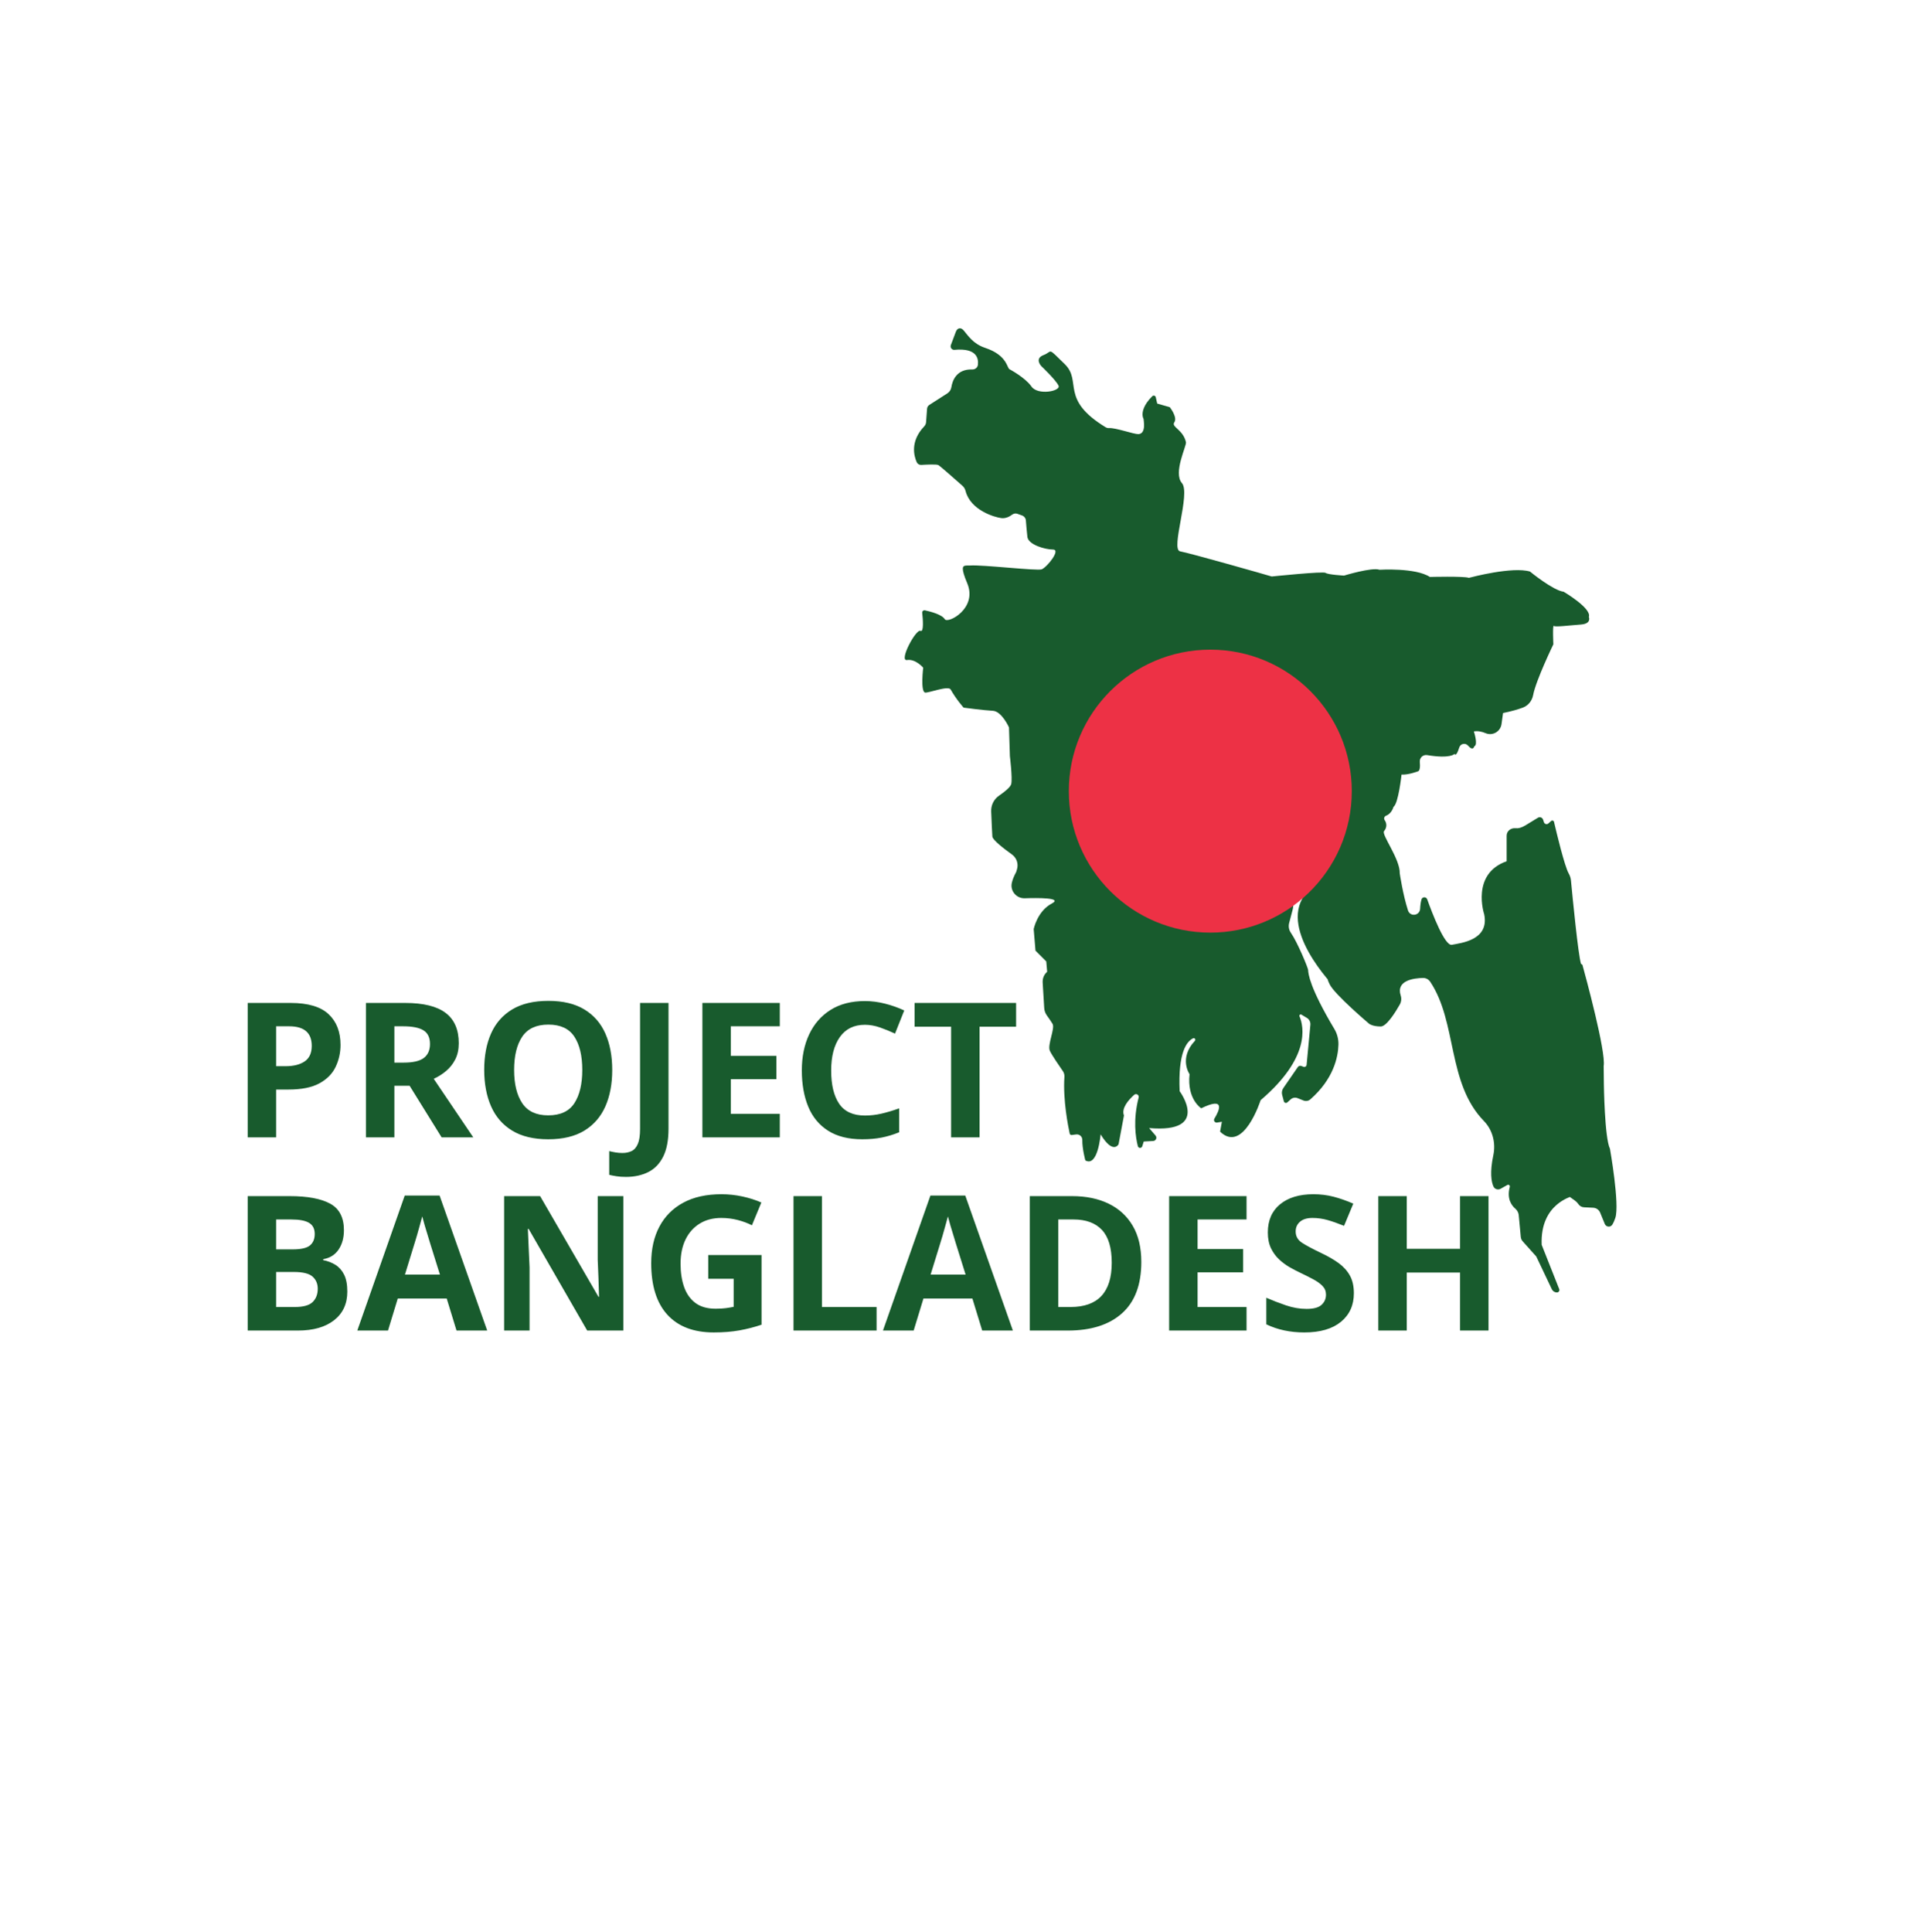
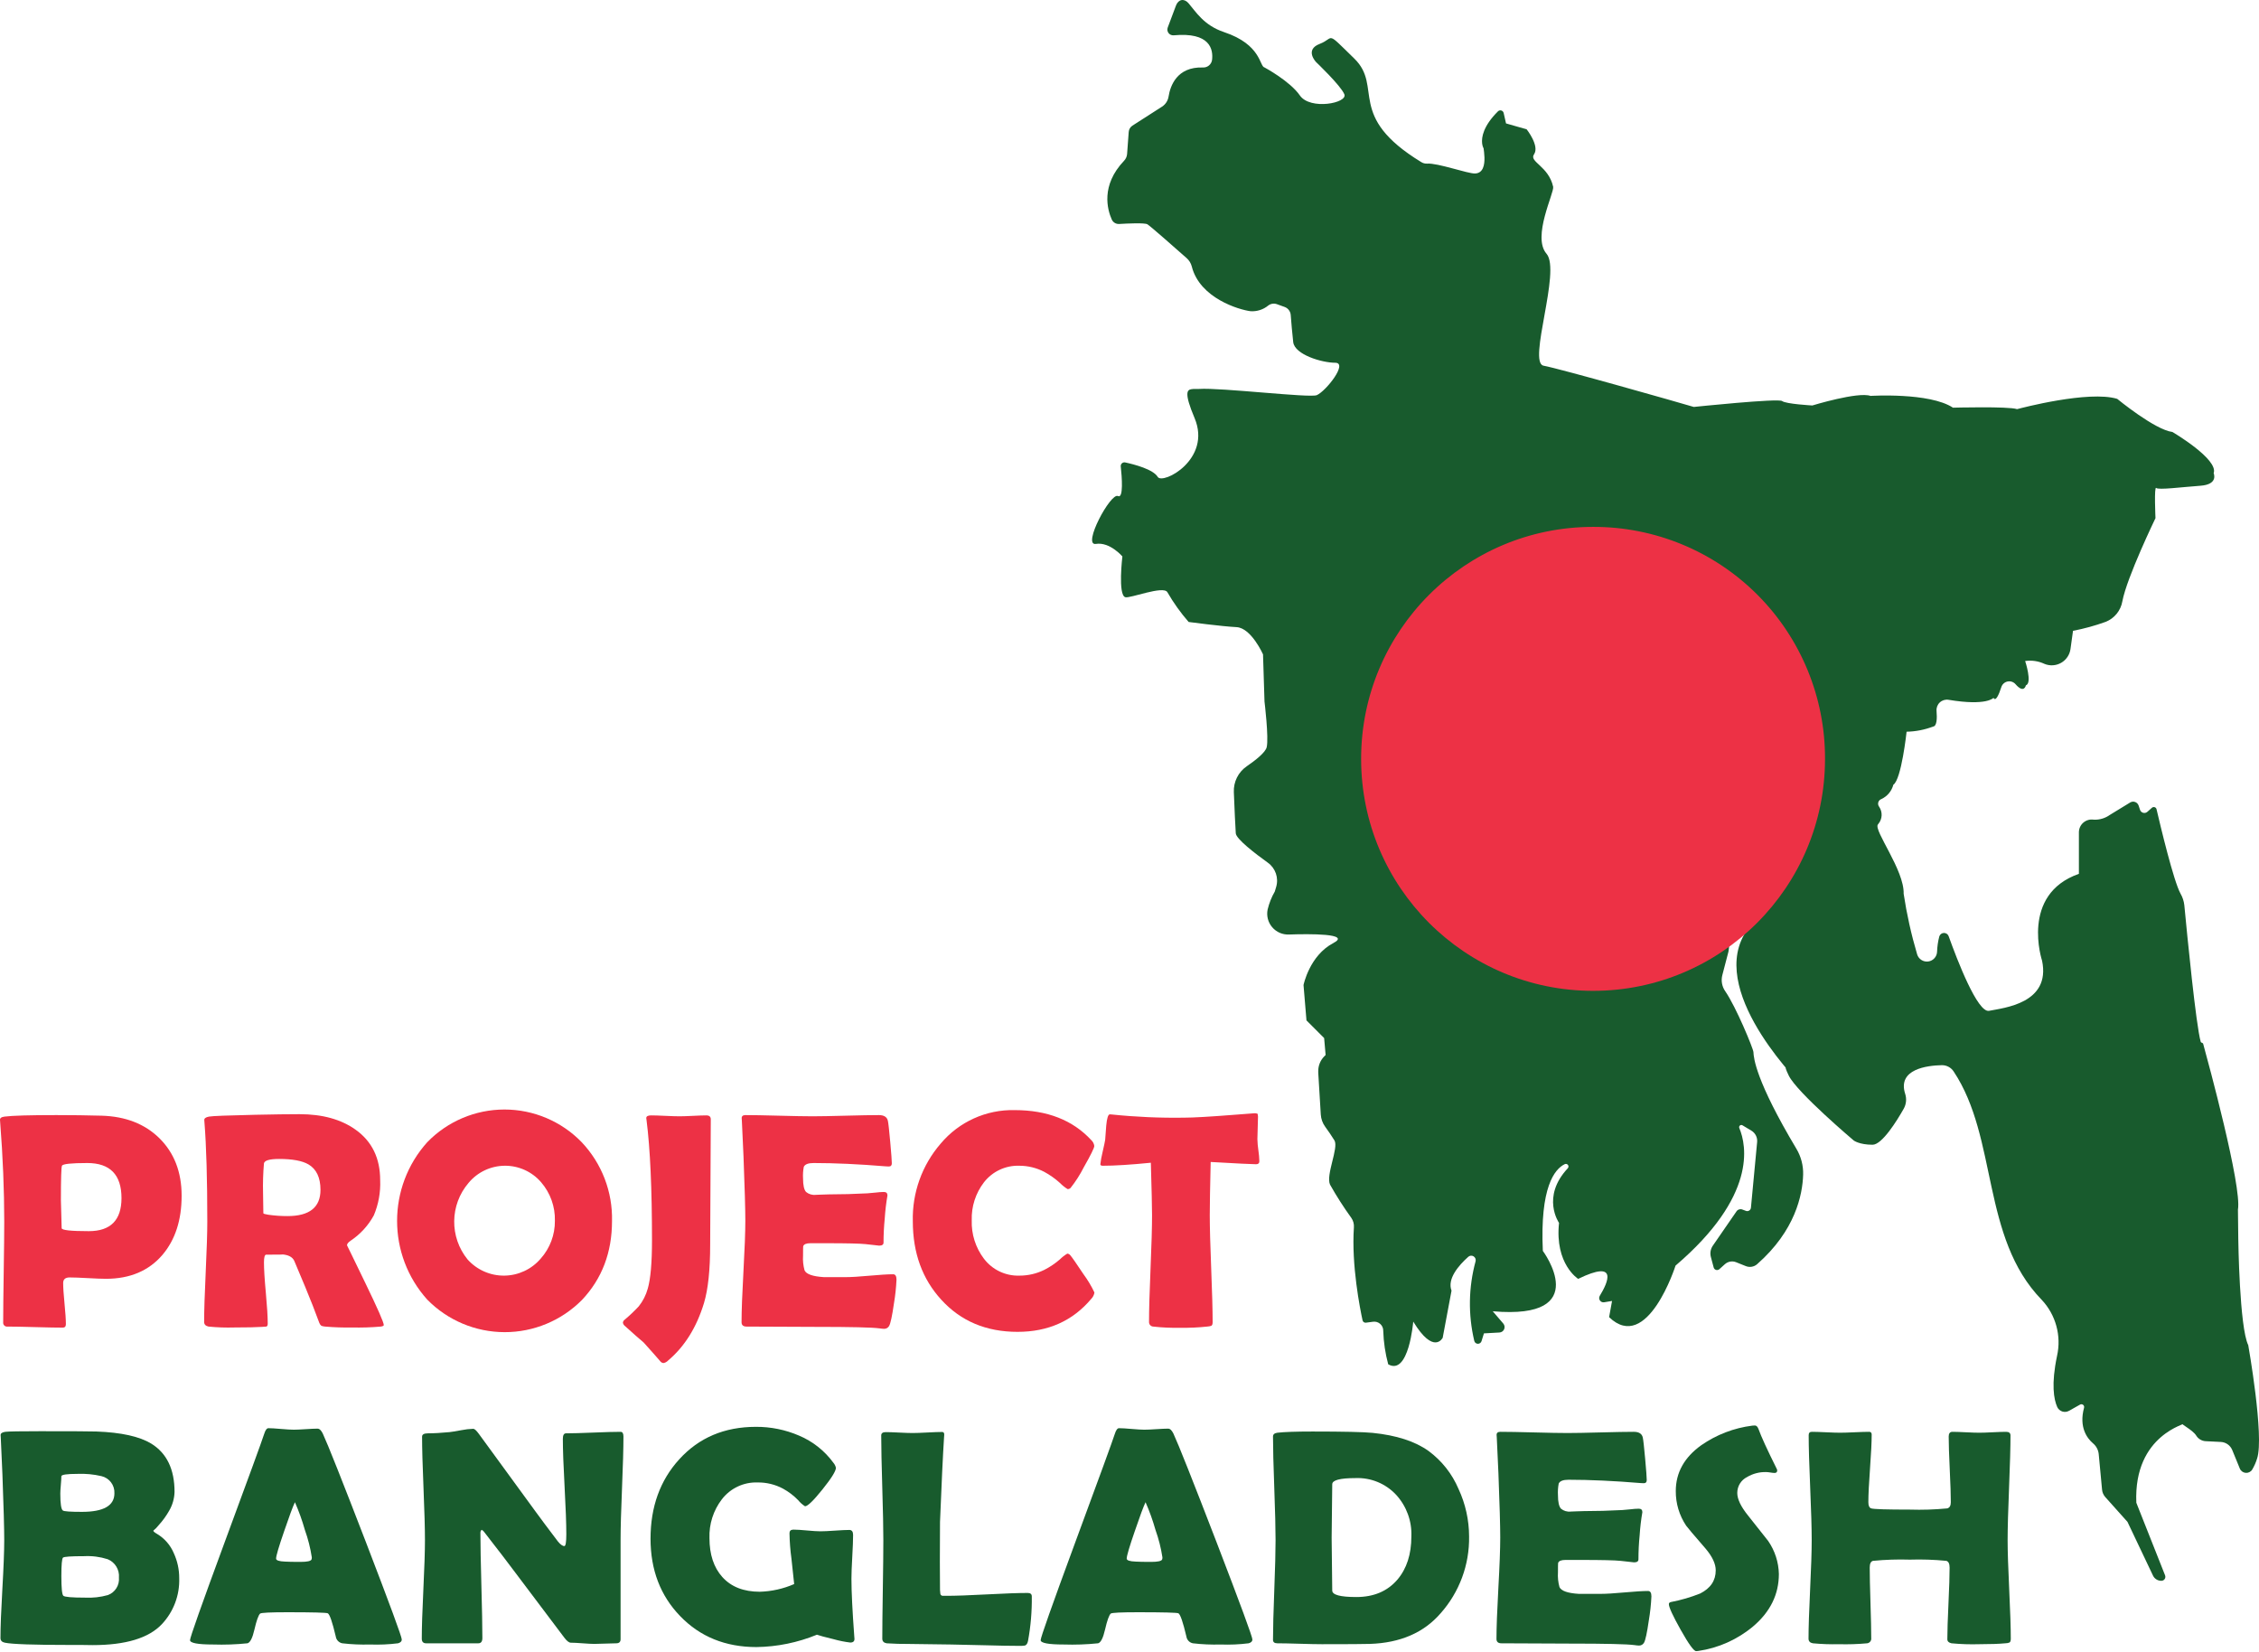
- <svg xmlns="http://www.w3.org/2000/svg" viewBox="0 0 1066.667 1066.667" height="1066.667" width="1066.667" xml:space="preserve" id="svg2" version="1.1">
-   <defs id="defs6">
-     <clipPath id="clipPath24" clipPathUnits="userSpaceOnUse">
-       <path id="path22" d="M 0,800 H 800 V 0 H 0 Z" />
-     </clipPath>
+ <svg xmlns="http://www.w3.org/2000/svg" width="570.808" height="417.157" viewBox="0 0 570.808 417.157">
+   <defs>
+     <style>.cls-1{fill:#ed3145;}.cls-2{fill:#185b2d;}</style>
  </defs>
-   <g transform="matrix(1.333333,0,0,-1.333333,0,1066.667)" id="g10">
-     <text id="text16" style="font-variant:normal;font-weight:bold;font-stretch:normal;font-size:77.994px;font-family:'Berlin Sans FB Demi';-inkscape-font-specification:BerlinSansFBDemi-Bold;writing-mode:lr-tb;fill:#185b2d;fill-opacity:1;fill-rule:nonzero;stroke:none" transform="matrix(1,0,0,-1,95.5918,328.8467)">
-       <tspan id="tspan12" y="0" x="0 51.32 101.47 160.512 187.264 231.798 280.857">PROJECT</tspan>
-       <tspan id="tspan14" y="80.022" x="0 51.008 106.306 165.503 222.127 265.96 321.258 378.037 423.274 456.733">BANGLADESH</tspan>
-     </text>
-     <g id="g18">
-       <g clip-path="url(#clipPath24)" id="g20">
-         <g transform="translate(443.1148,330.433)" id="g26">
-           <path id="path28" style="fill:#185b2d;fill-opacity:1;fill-rule:nonzero;stroke:none" d="m 0,0 c -0.62,2.85 -2.837,13.902 -2.185,23.478 0.058,0.849 -0.155,1.685 -0.642,2.382 -1.444,2.071 -4.542,6.585 -5.389,8.421 -1.117,2.419 2.233,9.303 1.116,11.163 -0.631,1.052 -1.619,2.461 -2.358,3.487 -0.647,0.896 -1.027,1.956 -1.094,3.06 l -0.641,10.571 v 0.417 c 0,1.401 0.556,2.744 1.547,3.734 l 0.313,0.314 -0.372,4.28 -4.465,4.465 -0.744,8.931 c 0,0 1.488,7.442 7.535,10.605 4.652,2.434 -6.059,2.334 -11.247,2.159 -3.401,-0.115 -6.065,2.976 -5.36,6.304 0.269,1.27 0.832,2.776 1.816,4.562 l 0.344,1.161 c 0.674,2.277 -0.162,4.727 -2.091,6.113 -3.312,2.38 -7.995,5.984 -8.115,7.424 -0.113,1.363 -0.334,6.559 -0.489,10.402 -0.104,2.589 1.109,5.065 3.247,6.529 2.217,1.52 4.75,3.508 5.057,4.838 0.558,2.419 -0.558,11.535 -0.558,11.535 l -0.372,11.908 c 0,0 -2.978,6.698 -6.699,6.884 -3.721,0.186 -12.093,1.303 -12.093,1.303 0,0 -3.001,3.325 -5.375,7.523 -0.992,1.751 -9.428,-1.611 -10.626,-1.266 -1.92,0.552 -0.745,10.302 -0.745,10.302 0,0 -3.163,3.721 -6.698,3.163 -3.535,-0.558 3.721,13.024 5.582,12.094 1.439,-0.72 0.986,4.904 0.707,7.49 -0.069,0.633 0.504,1.137 1.126,1.002 2.31,-0.5 7.057,-1.738 8.214,-3.654 1.231,-2.041 13.72,4.423 9.303,14.884 -2.718,6.438 -1.85,7.096 -0.813,7.275 0.652,0.112 1.301,0.018 1.966,0.066 5.319,0.382 27.993,-2.326 29.733,-1.573 2.305,0.998 8.001,8.187 4.651,8.187 -3.349,0 -10.233,2.046 -10.605,5.209 -0.247,2.094 -0.493,5.084 -0.631,6.867 -0.071,0.919 -0.676,1.709 -1.542,2.021 l -1.962,0.706 c -0.74,0.266 -1.555,0.122 -2.183,-0.351 -0.97,-0.73 -2.613,-1.661 -4.474,-1.428 -2.843,0.355 -12.815,3.257 -14.839,11.298 -0.208,0.825 -0.672,1.559 -1.309,2.123 -2.619,2.32 -9.158,8.089 -9.9,8.534 -0.692,0.415 -4.991,0.212 -7.145,0.081 -0.801,-0.048 -1.541,0.404 -1.867,1.137 -1.124,2.524 -2.81,8.607 3.097,14.819 0.443,0.466 0.731,1.06 0.778,1.701 l 0.41,5.597 c 0.047,0.654 0.4,1.247 0.952,1.601 l 7.472,4.793 c 0.898,0.577 1.485,1.518 1.652,2.573 0.418,2.624 2.076,7.532 8.647,7.318 1.153,-0.038 2.194,0.745 2.334,1.889 0.335,2.726 -0.51,7.091 -9.711,6.238 -1.066,-0.099 -1.862,0.969 -1.487,1.971 l 2.075,5.533 c 0.605,1.614 2.057,1.901 3.184,0.597 1.811,-2.096 3.839,-5.58 8.959,-7.287 9.489,-3.163 8.941,-8.688 10.234,-8.931 0,0 6.414,-3.433 8.93,-7.07 2.619,-3.785 12.171,-1.936 11.241,0.297 -0.931,2.233 -7.147,8.138 -7.147,8.138 0,0 -2.977,3.101 0.93,4.589 3.907,1.489 1.302,3.536 8.745,-3.721 7.345,-7.161 -2.164,-14.504 16.902,-26.14 0.44,-0.269 0.959,-0.429 1.473,-0.39 2.682,0.205 10.329,-2.57 12.138,-2.495 4.107,0.172 1.454,8.366 2.233,6.884 1.409,-2.68 -3.797,1.531 3.547,8.82 0.473,0.469 1.286,0.241 1.433,-0.408 l 0.602,-2.644 5.209,-1.489 c 0,0 3.337,-4.195 1.861,-6.325 -1.317,-1.901 3.676,-2.948 4.838,-8.187 0.329,-1.484 -5.396,-12.652 -1.675,-16.931 3.722,-4.28 -4.837,-27.537 -0.744,-28.281 4.093,-0.745 34.235,-9.303 37.956,-10.42 0,0 21.397,2.233 22.327,1.489 0.931,-0.745 7.628,-1.117 7.628,-1.117 0,0 11.537,3.536 14.699,2.419 0,0 14.885,0.93 20.839,-2.977 0,0 13.975,0.368 16.15,-0.359 0.028,-0.009 0.051,-0.009 0.079,-0.002 0.963,0.258 18.031,4.763 25.262,2.594 0,0 9.489,-7.815 13.954,-8.373 0,0 11.722,-6.884 10.42,-10.419 0,0 1.294,-2.829 -3.349,-3.163 -4.665,-0.336 -10.606,-1.117 -11.164,-0.558 -0.558,0.558 -0.186,-7.629 -0.186,-7.629 0,0 -7.247,-14.985 -8.368,-21.003 -0.437,-2.351 -1.991,-4.353 -4.228,-5.2 -1.885,-0.714 -4.533,-1.498 -8.242,-2.264 l -0.635,-4.581 c -0.431,-3.115 -3.695,-4.986 -6.591,-3.763 -1.527,0.644 -3.218,1.022 -4.868,0.716 0,0 1.86,-5.582 0.186,-6.14 0,0 -0.444,-2.221 -2.62,0.286 -1.064,1.226 -3.079,0.828 -3.578,-0.716 -0.649,-2.009 -1.434,-3.75 -1.989,-2.733 0,0 -1.658,-2.11 -11.348,-0.497 -1.685,0.28 -3.182,-1.088 -3.039,-2.79 0.159,-1.894 0.09,-3.874 -0.87,-3.969 0,0 -3.907,-1.489 -6.698,-1.303 0,0 -1.302,-12.094 -3.349,-13.396 0,0 -0.646,-2.713 -3.015,-3.618 -0.757,-0.289 -1.089,-1.17 -0.639,-1.845 l 0.091,-0.136 c 0.872,-1.302 0.798,-3.009 -0.179,-4.234 -0.055,-0.07 -0.11,-0.141 -0.165,-0.214 -1.116,-1.489 6.698,-11.536 6.512,-17.49 0,0 1.291,-8.776 3.416,-15.345 0.892,-2.758 4.894,-2.201 5.029,0.695 0.062,1.325 0.227,2.658 0.56,3.845 0.325,1.161 1.961,1.205 2.367,0.07 2.128,-5.936 7.304,-19.43 10.211,-18.848 3.721,0.744 15.629,1.86 13.396,12.652 0,0 -5.582,16.745 9.303,21.955 v 10.561 c 0,1.992 1.79,3.35 3.767,3.12 1.047,-0.122 2.373,0.18 4.047,1.204 l 5.137,3.138 c 0.799,0.489 1.844,0.107 2.14,-0.781 l 0.36,-1.079 c 0.26,-0.781 1.235,-1.042 1.851,-0.494 l 1.15,1.022 c 0.404,0.359 1.043,0.163 1.167,-0.364 0.967,-4.155 4.315,-18.199 6.07,-21.345 0.503,-0.903 0.853,-1.878 0.951,-2.906 0.708,-7.464 2.955,-30.445 4.143,-34.511 0.083,-0.281 0.54,-0.219 0.617,-0.502 1.22,-4.427 9.826,-36.026 8.789,-41.906 l 0.086,-7.443 c 0,0 0.286,-22.326 2.518,-26.792 0,0 4.094,-23.072 2.233,-28.653 -0.419,-1.259 -0.839,-2.158 -1.237,-2.796 -0.761,-1.218 -2.585,-1.049 -3.13,0.281 l -1.909,4.668 c -0.484,1.184 -1.61,1.981 -2.888,2.045 l -3.82,0.191 c -0.98,0.049 -1.876,0.57 -2.391,1.406 -0.934,1.518 -4.266,3.053 -3.378,3.025 1.5,-0.048 -12.505,-2.494 -11.76,-19.984 l 7.267,-18.341 c 0.262,-0.662 -0.226,-1.381 -0.939,-1.381 h -0.027 c -0.894,0 -1.708,0.515 -2.092,1.322 l -6.442,13.563 -5.609,6.268 c -0.466,0.521 -0.752,1.177 -0.818,1.873 l -0.844,9.009 c -0.099,1.059 -0.64,2.01 -1.448,2.702 -1.487,1.276 -3.583,4.051 -2.257,8.98 0.162,0.602 -0.46,1.11 -1.003,0.804 l -2.785,-1.566 c -1.08,-0.608 -2.477,-0.19 -2.983,0.942 -0.867,1.939 -1.565,5.747 -0.052,12.928 1.072,5.083 -0.267,10.456 -3.889,14.181 -15.307,15.741 -11.011,40.801 -22.23,57.666 -0.67,1.006 -1.783,1.625 -2.992,1.601 -3.679,-0.075 -11.294,-0.971 -9.259,-7.263 0.403,-1.246 0.264,-2.608 -0.378,-3.749 -1.712,-3.035 -5.47,-9.089 -7.867,-9.089 -3.349,0 -4.757,1.069 -4.757,1.069 0,0 -14.327,12.113 -16.416,16.395 -3.113,6.382 3.721,-2.976 3.721,-2.976 -2.817,2.887 -26.02,26.921 -13.024,41.305 l -5.21,16.373 -0.744,-8.931 -4.837,-4.093 0.816,-0.561 c 3.129,-2.152 4.714,-5.933 4.054,-9.672 l -0.033,-0.186 -1.524,-5.84 c -0.366,-1.401 -0.114,-2.891 0.712,-4.08 2.743,-3.945 7.1,-14.537 7.138,-15.385 0.069,-1.521 0.569,-7.212 10.86,-24.443 1.176,-1.969 1.768,-4.234 1.701,-6.526 -0.15,-5.123 -1.994,-14.174 -11.644,-22.643 -0.781,-0.685 -1.892,-0.848 -2.856,-0.462 l -2.438,0.975 c -0.966,0.386 -2.066,0.19 -2.839,-0.505 l -1.389,-1.25 c -0.49,-0.44 -1.271,-0.209 -1.441,0.428 l -0.707,2.651 c -0.261,0.977 -0.08,2.019 0.494,2.852 l 5.997,8.695 c 0.318,0.461 0.908,0.646 1.432,0.45 l 0.932,-0.349 c 0.581,-0.219 1.211,0.175 1.269,0.793 l 1.567,16.601 c 0.108,1.158 -0.456,2.275 -1.454,2.874 l -2.25,1.35 c -0.46,0.277 -1.013,-0.189 -0.805,-0.684 1.866,-4.436 4.437,-17.225 -16.109,-34.764 0,0 -7.113,-22.327 -16.788,-13.024 l 0.744,4.093 -1.989,-0.331 c -0.916,-0.153 -1.596,0.839 -1.11,1.63 2.068,3.37 4.752,9.251 -5.459,4.283 0,0 -5.954,3.722 -4.838,14.141 0,0 -4.578,6.54 2.207,13.796 0.501,0.536 -0.107,1.364 -0.767,1.043 -2.564,-1.245 -6.276,-5.8 -5.533,-21.909 0,0 13.024,-17.49 -12.652,-15.257 l 2.659,-3.102 c 0.739,-0.863 0.169,-2.199 -0.966,-2.262 L 30.67,-3.303 30.069,-5.258 c -0.283,-0.918 -1.594,-0.898 -1.834,0.032 -0.968,3.768 -2.028,10.953 0.329,20.15 0.275,1.073 -1.022,1.857 -1.848,1.119 -2.433,-2.175 -5.378,-5.576 -4.233,-8.555 L 20.251,-4.419 c 0,0 -2.233,-4.466 -7.442,4.093 0,0 -1.117,-13.769 -6.327,-10.792 0,0 -1.325,4.861 -1.252,8.453 0.028,1.394 -1.18,2.486 -2.563,2.302 L 0.866,-0.604 C 0.462,-0.658 0.086,-0.398 0,0" />
-         </g>
-         <g transform="translate(559.9737,472.2777)" id="g30">
-           <path id="path32" style="fill:#ed3145;fill-opacity:1;fill-rule:nonzero;stroke:none" d="m 0,0 c 0,-16.541 -6.853,-31.481 -17.873,-42.138 -10.545,-10.196 -24.908,-16.471 -40.736,-16.471 -32.369,0 -58.608,26.24 -58.608,58.609 0,32.369 26.239,58.608 58.608,58.608 C -26.24,58.608 0,32.369 0,0" />
-         </g>
-         <g transform="translate(535.7798,424.8324)" id="g34">
-           <path id="path36" style="fill:#ed3145;fill-opacity:1;fill-rule:nonzero;stroke:none" d="M 0,0 V 0.002" />
-         </g>
-         <g transform="translate(536.6729,429.8939)" id="g38">
-           <path id="path40" style="fill:#ed3145;fill-opacity:1;fill-rule:nonzero;stroke:none" d="M 0,0 0.183,1.038" />
-         </g>
-         <g transform="translate(530.7193,433.9872)" id="g42">
-           <path id="path44" style="fill:#ed3145;fill-opacity:1;fill-rule:nonzero;stroke:none" d="M 0,0 0.183,1.038" />
-         </g>
-         <g transform="translate(535.5567,438.0804)" id="g46">
-           <path id="path48" style="fill:#ed3145;fill-opacity:1;fill-rule:nonzero;stroke:none" d="M 0,0 0.183,1.039" />
-         </g>
-         <g transform="translate(536.7647,448.2206)" id="g50">
-           <path id="path52" style="fill:#ed3145;fill-opacity:1;fill-rule:nonzero;stroke:none" d="M 0,0 0.183,1.039" />
-         </g>
-         <g transform="translate(541.5103,430.638)" id="g54">
-           <path id="path56" style="fill:#ed3145;fill-opacity:1;fill-rule:nonzero;stroke:none" d="M 0,0 0.184,1.039" />
-         </g>
-         <g transform="translate(535.961,425.8607)" id="g58">
-           <path id="path60" style="fill:#ed3145;fill-opacity:1;fill-rule:nonzero;stroke:none" d="M 0,0 0.184,1.038" />
-         </g>
-       </g>
-     </g>
+   <g id="Layer_4" data-name="Layer 4">
+     <path class="cls-1" d="M144.719,438.097q0,9.217-4.836,14.929-5.18,6.055-14.281,6.055-1.523,0-4.589-.171t-4.589-.171q-1.638,0-1.638,1.409,0,1.752.343,5.217t.343,5.179q0,.877-.8.876-2.323,0-6.969-.133t-6.969-.133a.976.976,0,0,1-1.105-1.105q0-4.227.133-12.701t.133-12.701q0-11.957-1.028-25.135l-.038-.533q-.076-.723,1.143-.876,2.971-.38,13.101-.381,5.979,0,11.463.152,9.026.267,14.547,5.674Q144.719,429.11,144.719,438.097Zm-15.195.609q0-8.873-8.645-8.873-6.094,0-6.398.685-.267.496-.267,8.797,0,1.181.095,3.484t.095,3.485q0,.762,6.855.762Q129.523,447.046,129.524,438.706Z" transform="translate(-98.8242 -135.9964)" />
+     <path class="cls-1" d="M195.799,470.772q0,.267-.761.381a65.921,65.921,0,0,1-7.274.229,64.69,64.69,0,0,1-6.779-.229,3.874,3.874,0,0,1-.952-.191,1.684,1.684,0,0,1-.533-.762q-.571-1.485-1.676-4.418-1.486-3.808-4.646-11.234-.686-1.486-3.161-1.638,1.143.077-3.922.076-.571,0-.571,1.942,0,2.59.476,7.731t.476,7.731q0,.648-.343.762-.534.037-1.066.076-2.247.152-7.007.152a50.457,50.457,0,0,1-6.55-.229q-1.105-.229-1.104-1.181,0-4.189.4-12.643t.4-12.682q0-16.109-.724-25.135l-.038-.533q-.038-.647,1.2-.876t11.634-.457q7.045-.151,11.235-.152,8.683,0,14.167,3.923,6.207,4.418,6.207,12.758a20.617,20.617,0,0,1-1.6,8.873,18.077,18.077,0,0,1-5.903,6.436q-.877.61-.876,1.143,0-.037,4.646,9.559T195.799,470.772Zm-15.995-34.161q0-4.646-3.047-6.436-2.361-1.37-7.388-1.371-3.619,0-3.847,1.104a66.097,66.097,0,0,0-.229,7.464q0,.877.038,2.59t.038,2.551q0,.191,1.219.381a33.38,33.38,0,0,0,4.875.343Q179.804,443.238,179.804,436.611Z" transform="translate(-98.8242 -135.9964)" />
+     <path class="cls-1" d="M253.468,444.495q0,11.882-7.579,19.918a27.447,27.447,0,0,1-39.111-.076,29.752,29.752,0,0,1,0-39.759,27.18,27.18,0,0,1,39.035,0A28.012,28.012,0,0,1,253.468,444.495Zm-14.434-.076a14.318,14.318,0,0,0-3.465-9.711,12.006,12.006,0,0,0-18.356.152,15.105,15.105,0,0,0-.229,19.346,12.274,12.274,0,0,0,18.47-.229A14.116,14.116,0,0,0,239.034,444.419Z" transform="translate(-98.8242 -135.9964)" />
+     <path class="cls-1" d="M278.271,450.474q0,9.521-1.562,14.738-2.819,9.254-9.064,14.51a2.041,2.041,0,0,1-1.181.647,1.147,1.147,0,0,1-.837-.495q-1.334-1.562-4.151-4.685-1.638-1.37-4.836-4.265a1.274,1.274,0,0,1-.419-.762,1.04,1.04,0,0,1,.419-.724,40.473,40.473,0,0,0,3.58-3.389,12.489,12.489,0,0,0,2.285-4.494q1.066-3.693,1.066-12.148,0-19.574-1.371-30.352a3.149,3.149,0,0,1-.076-.571q0-.685,1.219-.685t3.599.114q2.38.114,3.599.114,1.143,0,3.389-.114t3.39-.114q1.104,0,1.105.99,0,5.256-.076,15.824T278.271,450.474Z" transform="translate(-98.8242 -135.9964)" />
+     <path class="cls-1" d="M325.353,459.309a49.578,49.578,0,0,1-.647,6.017q-.685,4.761-1.219,5.674a1.418,1.418,0,0,1-1.257.724,9.275,9.275,0,0,1-1.143-.114q-2.78-.381-16.223-.381-2.933,0-8.721-.038t-8.683-.038q-1.257,0-1.257-1.105,0-4.265.476-12.815t.476-12.815q0-4.341-.457-16.185-.114-3.047-.419-9.102l-.038-.533q-.076-.875.952-.876,2.818,0,8.474.152t8.474.152q2.78,0,8.378-.152t8.378-.152q1.98,0,2.285,1.485.19.877.59,5.312t.4,5.389q0,.8-.762.8c-.152,0-.419-.012-.8-.038q-10.131-.837-18.204-.838-2.019,0-2.476.952a11.919,11.919,0,0,0-.19,2.933q0,2.59.762,3.427a3.271,3.271,0,0,0,2.476.724q.38,0,1.485-.057t1.828-.057q4.799,0,9.711-.267.418-.037,2.094-.19a18.68,18.68,0,0,1,2.057-.152q.914,0,.914.876a54.958,54.958,0,0,0-.685,5.827q-.305,3.048-.305,6.093,0,.762-1.105.762l-3.427-.381q-2.171-.228-9.902-.229h-4.037q-1.562,0-1.828.762-.038.191-.038,2.361a11.199,11.199,0,0,0,.381,3.732q.648,1.448,4.875,1.714h5.56q2.019,0,5.998-.362t5.96-.362Q325.352,457.938,325.353,459.309Z" transform="translate(-98.8242 -135.9964)" />
+     <path class="cls-1" d="M375.367,462.546a2.893,2.893,0,0,1-.8,1.6q-7.008,8.34-18.622,8.34-11.882,0-19.27-8.112-7.198-7.845-7.198-19.803A28.846,28.846,0,0,1,336.522,424.92a23.684,23.684,0,0,1,18.699-8.455q12.338,0,19.346,7.579a2.383,2.383,0,0,1,.762,1.485q0,.724-2.647,5.37a30.866,30.866,0,0,1-3.333,5.217,1.031,1.031,0,0,1-.761.305,10.1,10.1,0,0,1-1.904-1.523,20.116,20.116,0,0,0-4.037-2.857,13.671,13.671,0,0,0-6.246-1.523,10.876,10.876,0,0,0-8.949,4.19,14.947,14.947,0,0,0-3.085,9.597,15.225,15.225,0,0,0,3.085,9.711,10.802,10.802,0,0,0,8.949,4.265,14.159,14.159,0,0,0,6.284-1.447,19.381,19.381,0,0,0,3.961-2.666,9.684,9.684,0,0,1,1.866-1.447,1.063,1.063,0,0,1,.761.419q.609.685,3.313,4.76A27.82,27.82,0,0,1,375.367,462.546Z" transform="translate(-98.8242 -135.9964)" />
+     <path class="cls-1" d="M417.041,429.376q0,.762-.838.762-1.448,0-11.463-.571-.229,9.636-.229,13.443,0,4.494.362,13.52t.362,13.52q0,.724-.343.914a4.549,4.549,0,0,1-1.066.191,54.767,54.767,0,0,1-6.703.305,52.47,52.47,0,0,1-6.893-.305,1.118,1.118,0,0,1-1.066-1.181q0-4.493.381-13.481t.381-13.482q0-2.97-.305-13.253-7.617.762-12.149.762-.61,0-.609-.381a22.201,22.201,0,0,1,.533-2.932q.609-2.665.686-3.237.114-1.789.267-3.58.266-2.857.914-2.856c.05,0,.229.013.533.038a153.704,153.704,0,0,0,18.242.8q3.427,0,12.643-.724,4.95-.38,4.989-.381a2.091,2.091,0,0,1,.876.095q.114.096.152.743,0,1.028-.076,2.856-.077,2.018-.076,2.856a22.829,22.829,0,0,0,.247,2.799A22.972,22.972,0,0,1,417.041,429.376Z" transform="translate(-98.8242 -135.9964)" />
+     <path class="cls-2" d="M144.109,534.721a16.19,16.19,0,0,1-4.379,11.615q-4.989,5.294-17.518,5.293-.952,0-2.742-.038h-2.704q-14.053,0-16.719-.571-1.104-.229-1.105-1.181,0-4.074.476-12.339t.476-12.377q0-4.417-.457-16.604-.114-3.122-.419-9.369l-.038-.533q-.038-.723,1.2-.876,1.237-.151,8.816-.152,12.148,0,14.205.076,9.368.343,13.824,3.047,5.903,3.618,5.903,12.225a9.98,9.98,0,0,1-1.371,4.76,19.812,19.812,0,0,1-2.59,3.58,9.073,9.073,0,0,1-1.409,1.447q0,.267.99.838a10.298,10.298,0,0,1,4.189,4.837A14.903,14.903,0,0,1,144.109,534.721ZM127.734,513.28a4.241,4.241,0,0,0-3.275-4.341,22.345,22.345,0,0,0-6.018-.571q-4.113,0-4.113.609,0,.724-.133,2.19t-.133,2.19q0,3.809.647,4.265.419.343,4.836.343Q127.734,517.964,127.734,513.28Zm1.143,21.289a4.588,4.588,0,0,0-2.856-4.646,16.736,16.736,0,0,0-5.941-.762q-4.912,0-5.332.362t-.419,4.665q0,4.494.495,4.97t5.484.476a17.907,17.907,0,0,0,5.788-.647A4.297,4.297,0,0,0,128.876,534.568Z" transform="translate(-98.8242 -135.9964)" />
+     <path class="cls-2" d="M200.348,550.22q0,.685-.952.952a43.714,43.714,0,0,1-7.083.305,48.103,48.103,0,0,1-7.007-.305,2.052,2.052,0,0,1-1.638-1.714q-1.295-5.484-2.018-5.865-.61-.266-10.207-.267-6.475,0-6.893.343-.648.61-1.447,4.075-.724,3.161-1.752,3.427a64.019,64.019,0,0,1-8.683.305q-5.826,0-5.827-1.105,0-.99,8.607-24.335,9.33-25.249,10.13-27.763.457-1.446,1.066-1.447,1.028,0,3.18.19t3.218.19q1.028,0,3.027-.133t2.99-.133q.723,0,1.333,1.257,1.865,3.999,10.892,27.42Q200.347,549.192,200.348,550.22Zm-27.001-34.693q-.8,1.676-2.704,7.273-2.057,5.941-2.056,6.969,0,.685,2.285.762,1.18.077,3.885.076,2.513,0,2.78-.609a1.481,1.481,0,0,0,.076-.533,37.144,37.144,0,0,0-1.752-6.931A53.85,53.85,0,0,0,173.347,515.527Z" transform="translate(-98.8242 -135.9964)" />
+     <path class="cls-2" d="M256.358,498.923q0,4.342-.362,13.043t-.362,13.082v25.097q0,1.028-1.105,1.028-.914,0-2.761.076t-2.761.076q-.991,0-2.971-.152t-2.97-.152q-.686,0-1.638-1.257-2.742-3.694-12.339-16.375-2.628-3.542-7.998-10.435a1.596,1.596,0,0,0-.571-.457,1.056,1.056,0,0,0-.305.838q0,4.419.247,13.253.248,8.836.248,13.253,0,1.334-1.028,1.333H206.506q-1.105,0-1.105-1.181,0-4.113.4-12.415t.4-12.453q0-4.379-.362-13.101t-.362-13.062q0-.837,1.485-.838,2.208,0,5.446-.305.762-.075,3.009-.495a18.016,18.016,0,0,1,3.008-.343q.457,0,1.409,1.295l14.205,19.46q1.903,2.628,5.75,7.693.951,1.181,1.638,1.181.494,0,.495-2.971,0-3.998-.438-12.034t-.438-12.072q0-1.409.8-1.409,2.285,0,6.893-.19t6.893-.19Q256.357,497.742,256.358,498.923Z" transform="translate(-98.8242 -135.9964)" />
+     <path class="cls-2" d="M314.728,549.954q.075,1.028-1.066,1.028a28.253,28.253,0,0,1-4.17-.838q-3.447-.837-4.246-1.143a41.763,41.763,0,0,1-15.271,3.123q-11.768,0-19.308-7.845-7.465-7.731-7.464-19.537,0-12.072,7.236-20.032,7.463-8.226,19.384-8.226a27.13,27.13,0,0,1,10.892,2.209,20.648,20.648,0,0,1,8.683,6.855,2.911,2.911,0,0,1,.647,1.295q0,1.22-3.408,5.465t-4.398,4.246a7.434,7.434,0,0,1-1.752-1.561,16.108,16.108,0,0,0-3.809-2.894,13.261,13.261,0,0,0-6.398-1.562,10.92,10.92,0,0,0-9.063,4.266,15.22,15.22,0,0,0-3.123,9.787q0,6.208,3.237,9.826,3.351,3.732,9.482,3.732a23.426,23.426,0,0,0,8.683-1.942q-.114-1.257-.686-6.398a53.976,53.976,0,0,1-.495-6.398q0-.723.495-.876a1.782,1.782,0,0,1,.609-.076q1.105,0,3.333.209t3.37.21q1.218,0,3.656-.171t3.656-.171q.951,0,.952,1.257,0,1.828-.209,5.522t-.209,5.522q0,4.912.724,14.7Z" transform="translate(-98.8242 -135.9964)" />
+     <path class="cls-2" d="M356.228,551.82q-3.275,0-8.531-.152-6.855-.152-8.53-.19l-11.387-.152q-1.713.037-4.913-.152-1.104-.19-1.104-1.181,0-4.151.133-12.434t.133-12.434q0-4.417-.267-13.234t-.267-13.234q0-.837,1.143-.838t3.409.114q2.265.114,3.37.114,1.257,0,3.732-.133t3.732-.133q.571,0,.533.724l-.038.495q-.457,7.16-1.028,21.517L336.31,530.57q0,4.876.038,7.122.037.457.076.914a.622.622,0,0,0,.571.571h.99q3.427,0,10.263-.362t10.264-.362q1.028,0,1.028.876a57.629,57.629,0,0,1-.952,11.234q-.191.99-.8,1.181A7.921,7.921,0,0,1,356.228,551.82Z" transform="translate(-98.8242 -135.9964)" />
+     <path class="cls-2" d="M415.284,550.22q0,.685-.952.952a43.713,43.713,0,0,1-7.083.305,48.1,48.1,0,0,1-7.007-.305,2.052,2.052,0,0,1-1.638-1.714q-1.295-5.484-2.018-5.865-.61-.266-10.207-.267-6.475,0-6.893.343-.648.61-1.447,4.075-.724,3.161-1.751,3.427a64.022,64.022,0,0,1-8.683.305q-5.826,0-5.827-1.105,0-.99,8.607-24.335,9.33-25.249,10.13-27.763.457-1.446,1.066-1.447,1.028,0,3.18.19t3.218.19q1.028,0,3.027-.133t2.99-.133q.723,0,1.333,1.257,1.865,3.999,10.892,27.42Q415.283,549.192,415.284,550.22Zm-27.001-34.693q-.8,1.676-2.704,7.273-2.057,5.941-2.056,6.969,0,.685,2.285.762,1.18.077,3.885.076,2.513,0,2.78-.609a1.481,1.481,0,0,0,.076-.533,37.144,37.144,0,0,0-1.752-6.931A53.834,53.834,0,0,0,388.283,515.527Z" transform="translate(-98.8242 -135.9964)" />
+     <path class="cls-2" d="M470.037,524.172a28.54,28.54,0,0,1-7.198,19.422q-6.36,7.351-17.861,7.731-2.21.076-12.149.076-1.867,0-5.618-.114t-5.617-.114q-1.105,0-1.105-.876,0-4.189.324-12.586t.324-12.586q0-4.379-.324-13.12t-.324-13.082q0-.8,1.105-.952,2.704-.304,8.873-.305,11.729,0,15.195.343,9.026.914,14.128,4.57a23.149,23.149,0,0,1,7.579,9.597A28.547,28.547,0,0,1,470.037,524.172Zm-14.586,0a14.694,14.694,0,0,0-3.846-10.511,13.298,13.298,0,0,0-10.283-4.228q-5.865,0-5.865,1.562,0,2.248-.076,6.76t-.076,6.76q0,2.209.076,6.646t.076,6.684q0,1.638,6.093,1.638,6.588,0,10.359-4.38Q455.451,530.951,455.451,524.172Z" transform="translate(-98.8242 -135.9964)" />
+     <path class="cls-2" d="M516.106,539.329a49.577,49.577,0,0,1-.647,6.017q-.685,4.761-1.219,5.674a1.418,1.418,0,0,1-1.257.724,9.272,9.272,0,0,1-1.143-.114q-2.78-.381-16.223-.381-2.933,0-8.721-.038t-8.683-.038q-1.257,0-1.257-1.105,0-4.265.476-12.815t.476-12.815q0-4.341-.457-16.185-.114-3.047-.419-9.102l-.038-.533q-.076-.875.952-.876,2.818,0,8.474.152t8.474.152q2.78,0,8.378-.152t8.378-.152q1.98,0,2.285,1.485.19.877.59,5.312t.4,5.389q0,.8-.762.8c-.152,0-.419-.012-.8-.038q-10.131-.837-18.204-.838-2.019,0-2.476.952a11.926,11.926,0,0,0-.19,2.933q0,2.59.762,3.427a3.271,3.271,0,0,0,2.476.724q.38,0,1.485-.057t1.828-.057q4.799,0,9.711-.267.418-.037,2.094-.19a18.705,18.705,0,0,1,2.057-.152q.914,0,.914.876a54.972,54.972,0,0,0-.685,5.827q-.305,3.048-.305,6.093,0,.762-1.105.762l-3.427-.381q-2.171-.229-9.902-.229h-4.037q-1.562,0-1.828.762-.038.191-.038,2.361a11.199,11.199,0,0,0,.381,3.732q.648,1.448,4.875,1.714h5.56q2.019,0,5.998-.362t5.96-.362Q516.106,537.958,516.106,539.329Z" transform="translate(-98.8242 -135.9964)" />
+     <path class="cls-2" d="M548.314,533.654q0,7.731-6.512,13.253a27.823,27.823,0,0,1-13.9,6.207,4.29,4.29,0,0,1-.495.038q-.877,0-3.885-5.351t-3.008-6.531q0-.419.571-.533a40.273,40.273,0,0,0,7.312-2.133q3.96-1.98,3.96-5.865,0-2.475-2.59-5.522-4.494-5.179-4.875-5.75a15.508,15.508,0,0,1-2.628-8.759q0-6.969,6.436-11.577a28.908,28.908,0,0,1,12.91-4.951q.419-.038.647-.038.571,0,.914.914.99,2.781,4.608,10.054a.905.905,0,0,1,.114.381q0,.648-.685.647a7.614,7.614,0,0,1-1.028-.114,7.688,7.688,0,0,0-1.105-.114,9.015,9.015,0,0,0-4.798,1.257,4.475,4.475,0,0,0-2.476,4.037q0,2.323,2.742,5.712,4.835,6.094,5.065,6.398A15.301,15.301,0,0,1,548.314,533.654Z" transform="translate(-98.8242 -135.9964)" />
+     <path class="cls-2" d="M606.914,549.992q0,.8-.343.99a3.053,3.053,0,0,1-1.066.19q-2.323.228-6.55.229a55.846,55.846,0,0,1-7.026-.229q-1.048-.228-1.047-1.028,0-3.008.286-9.044t.286-9.045q0-1.485-.838-1.714a70.95,70.95,0,0,0-9.216-.305,72.525,72.525,0,0,0-9.292.305q-.838.191-.838,1.714,0,2.971.19,8.893t.19,8.892a1.189,1.189,0,0,1-1.028,1.333,60.439,60.439,0,0,1-7.16.229,55.146,55.146,0,0,1-6.55-.229q-1.105-.19-1.105-1.181,0-4.113.4-12.415t.4-12.453q0-4.417-.381-13.272t-.381-13.272q0-.837.8-.838,1.18,0,3.561.114t3.561.114q1.219,0,3.675-.114t3.675-.114q.647,0,.647.686,0,2.857-.419,8.55t-.419,8.55q0,1.333.724,1.561.99.305,9.749.305a73.809,73.809,0,0,0,9.445-.305q.914-.228.914-1.561,0-2.742-.267-8.283t-.267-8.321q0-1.18.952-1.181,1.104,0,3.37.114t3.409.114q1.104,0,3.37-.114t3.409-.114q1.104,0,1.104.914,0,4.38-.362,13.215t-.362,13.253q0,4.151.4,12.453T606.914,549.992Z" transform="translate(-98.8242 -135.9964)" />
+     <path class="cls-2" d="M443.115,469.567c-.62-2.849-2.837-13.902-2.185-23.478a3.698,3.698,0,0,0-.642-2.382,88.419,88.419,0,0,1-5.389-8.42c-1.116-2.419,2.233-9.303,1.116-11.164-.631-1.052-1.619-2.461-2.359-3.486a5.837,5.837,0,0,1-1.094-3.06l-.641-10.571v-.417a5.282,5.282,0,0,1,1.547-3.735l.314-.314-.372-4.279-4.465-4.465-.744-8.931s1.488-7.442,7.535-10.605c4.652-2.434-6.059-2.334-11.247-2.159a5.264,5.264,0,0,1-5.36-6.304,16.852,16.852,0,0,1,1.815-4.561l.344-1.162a5.572,5.572,0,0,0-2.09-6.113c-3.312-2.38-7.995-5.985-8.115-7.424-.114-1.363-.334-6.559-.489-10.402a7.537,7.537,0,0,1,3.246-6.529c2.217-1.52,4.75-3.507,5.057-4.837.558-2.419-.558-11.536-.558-11.536l-.372-11.908s-2.977-6.698-6.698-6.884-12.094-1.302-12.094-1.302a47.693,47.693,0,0,1-5.375-7.523c-.991-1.752-9.428,1.611-10.626,1.266-1.919-.552-.744-10.303-.744-10.303s-3.163-3.721-6.698-3.163,3.721-13.024,5.582-12.094c1.439.72.986-4.904.707-7.49a.927.927,0,0,1,1.126-1.002c2.31.5,7.058,1.738,8.214,3.655,1.231,2.04,13.72-4.423,9.303-14.885-2.718-6.438-1.85-7.096-.812-7.274.652-.112,1.301-.018,1.965-.066,5.32-.383,27.994,2.325,29.733,1.572,2.305-.998,8.001-8.187,4.652-8.187s-10.233-2.047-10.605-5.21c-.246-2.094-.493-5.084-.631-6.867a2.34,2.34,0,0,0-1.542-2.02l-1.962-.706a2.32,2.32,0,0,0-2.183.351,6.363,6.363,0,0,1-4.473,1.428c-2.843-.355-12.816-3.257-14.84-11.298a4.221,4.221,0,0,0-1.309-2.123c-2.619-2.319-9.158-8.088-9.9-8.534-.692-.415-4.992-.212-7.146-.082a1.913,1.913,0,0,1-1.867-1.137c-1.123-2.523-2.809-8.606,3.097-14.819a2.774,2.774,0,0,0,.778-1.7l.41-5.597a2.082,2.082,0,0,1,.952-1.601l7.472-4.793a3.732,3.732,0,0,0,1.653-2.572c.417-2.625,2.076-7.532,8.647-7.318a2.224,2.224,0,0,0,2.334-1.889c.335-2.727-.51-7.092-9.711-6.239a1.46,1.46,0,0,1-1.486-1.971l2.075-5.533c.605-1.614,2.057-1.901,3.184-.597,1.811,2.096,3.839,5.58,8.96,7.287,9.489,3.163,8.941,8.688,10.233,8.931,0,0,6.415,3.433,8.931,7.07,2.619,3.785,12.17,1.935,11.24-.297s-7.147-8.137-7.147-8.137-2.977-3.101.93-4.59,1.302-3.535,8.745,3.721c7.345,7.161-2.164,14.504,16.902,26.141a2.503,2.503,0,0,0,1.473.39c2.682-.205,10.329,2.571,12.139,2.495,4.107-.172,1.454-8.366,2.233-6.884,1.409,2.68-3.797-1.531,3.547-8.82a.854.854,0,0,1,1.433.409l.602,2.644,5.21,1.488s3.337,4.196,1.861,6.326c-1.317,1.9,3.676,2.947,4.838,8.187.329,1.484-5.396,12.652-1.675,16.931s-4.838,27.537-.744,28.281,34.235,9.303,37.956,10.419c0,0,21.397-2.233,22.327-1.488s7.628,1.116,7.628,1.116,11.536-3.535,14.699-2.419c0,0,14.885-.93,20.839,2.977,0,0,13.975-.368,16.15.359a.127.127,0,0,0,.08.002c.962-.257,18.03-4.763,25.262-2.593,0,0,9.489,7.814,13.954,8.373,0,0,11.722,6.884,10.419,10.419,0,0,1.294,2.829-3.349,3.163-4.665.336-10.605,1.116-11.164.558s-.186,7.628-.186,7.628-7.247,14.985-8.368,21.004a6.825,6.825,0,0,1-4.228,5.2,54.895,54.895,0,0,1-8.243,2.264l-.634,4.581a4.785,4.785,0,0,1-6.592,3.763,8.603,8.603,0,0,0-4.868-.716s1.861,5.582.186,6.14c0,0-.444,2.221-2.619-.286a2.1,2.1,0,0,0-3.579.717c-.649,2.009-1.434,3.75-1.989,2.732,0,0-1.658,2.11-11.348.497a2.609,2.609,0,0,0-3.039,2.79c.159,1.893.091,3.873-.87,3.969a19.94,19.94,0,0,1-6.698,1.302s-1.302,12.094-3.349,13.396a5.515,5.515,0,0,1-3.015,3.618,1.24,1.24,0,0,0-.639,1.845l.091.136a3.584,3.584,0,0,1-.179,4.234q-.083.103-.165.214c-1.116,1.488,6.698,11.536,6.512,17.489a113.784,113.784,0,0,0,3.416,15.345,2.576,2.576,0,0,0,5.03-.695,17.555,17.555,0,0,1,.559-3.845,1.245,1.245,0,0,1,2.368-.07c2.127,5.936,7.304,19.43,10.21,18.848,3.721-.744,15.629-1.861,13.396-12.652,0,0-5.582-16.745,9.303-21.955V346.207a3.24,3.24,0,0,1,3.768-3.119,6.472,6.472,0,0,0,4.047-1.204l5.136-3.139a1.456,1.456,0,0,1,2.14.782l.359,1.078a1.148,1.148,0,0,0,1.851.495l1.15-1.022a.71.71,0,0,1,1.166.363c.968,4.155,4.316,18.2,6.071,21.346a7.416,7.416,0,0,1,.951,2.905c.708,7.465,2.955,30.445,4.143,34.511.082.281.539.22.617.502,1.219,4.427,9.826,36.026,8.788,41.906l.087,7.442s.285,22.327,2.518,26.793c0,0,4.093,23.071,2.233,28.653a13.218,13.218,0,0,1-1.237,2.796,1.766,1.766,0,0,1-3.13-.281l-1.91-4.668a3.297,3.297,0,0,0-2.887-2.045l-3.82-.191a2.975,2.975,0,0,1-2.391-1.406c-.934-1.518-4.266-3.053-3.379-3.025,1.501.048-12.504,2.494-11.76,19.983l7.267,18.341a1.01,1.01,0,0,1-.939,1.381h-.027a2.316,2.316,0,0,1-2.092-1.322l-6.442-13.562-5.609-6.269a3.266,3.266,0,0,1-.818-1.873l-.845-9.009a4.079,4.079,0,0,0-1.447-2.702c-1.488-1.276-3.583-4.051-2.258-8.981a.695.695,0,0,0-1.003-.803l-2.785,1.566a2.124,2.124,0,0,1-2.983-.942c-.867-1.94-1.565-5.748-.052-12.928a15.67,15.67,0,0,0-3.889-14.181c-15.307-15.741-11.01-40.801-22.23-57.666a3.516,3.516,0,0,0-2.991-1.601c-3.68.075-11.294.971-9.259,7.263a4.698,4.698,0,0,1-.378,3.748c-1.711,3.035-5.47,9.09-7.867,9.09-3.349,0-4.756-1.07-4.756-1.07s-14.328-12.112-16.417-16.395c-3.113-6.382,3.721,2.977,3.721,2.977-2.817-2.887-26.02-26.922-13.024-41.305l-5.21-16.373-.744,8.931-4.838,4.093.816.561a9.693,9.693,0,0,1,4.054,9.672l-.033.186-1.524,5.84a4.949,4.949,0,0,0,.712,4.08c2.742,3.945,7.099,14.536,7.138,15.384.069,1.521.569,7.213,10.86,24.444a12.043,12.043,0,0,1,1.701,6.525c-.15,5.123-1.994,14.174-11.644,22.643a2.772,2.772,0,0,1-2.856.463l-2.438-.975a2.729,2.729,0,0,0-2.839.505l-1.389,1.25a.881.881,0,0,1-1.441-.428l-.707-2.651a3.455,3.455,0,0,1,.494-2.852l5.997-8.696a1.219,1.219,0,0,1,1.431-.449l.932.349a.943.943,0,0,0,1.27-.794l1.566-16.6a3.02,3.02,0,0,0-1.453-2.874l-2.251-1.35a.556.556,0,0,0-.804.684c1.866,4.436,4.437,17.225-16.109,34.763,0,0-7.113,22.327-16.788,13.024l.744-4.093-1.989.332a1.084,1.084,0,0,1-1.11-1.63c2.068-3.37,4.752-9.251-5.459-4.283,0,0-5.954-3.721-4.838-14.14,0,0-4.578-6.54,2.207-13.797a.658.658,0,0,0-.767-1.043c-2.563,1.246-6.276,5.801-5.533,21.91,0,0,13.024,17.489-12.652,15.257l2.659,3.102a1.372,1.372,0,0,1-.965,2.262l-3.926.218-.602,1.955a.953.953,0,0,1-1.833-.032,40.73,40.73,0,0,1,.329-20.15,1.132,1.132,0,0,0-1.848-1.119c-2.433,2.175-5.378,5.576-4.233,8.555l-2.233,11.908s-2.233,4.465-7.442-4.093c0,0-1.116,13.768-6.326,10.791a36.86,36.86,0,0,1-1.253-8.453,2.265,2.265,0,0,0-2.563-2.301l-1.801.24A.776.776,0,0,1,443.115,469.567Z" transform="translate(-98.8242 -135.9964)" />
+     <path class="cls-1" d="M559.973,327.722a58.609,58.609,0,1,1-58.609-58.609A58.437,58.437,0,0,1,559.973,327.722Z" transform="translate(-98.8242 -135.9964)" />
+     <path class="cls-1" d="M546.392,364.95" transform="translate(-98.8242 -135.9964)" />
+     <line class="cls-1" x1="436.956" y1="239.171" x2="436.956" y2="239.169" />
+     <line class="cls-1" x1="437.849" y1="234.11" x2="438.032" y2="233.071" />
+     <line class="cls-1" x1="431.895" y1="230.016" x2="432.078" y2="228.978" />
+     <line class="cls-1" x1="436.733" y1="225.923" x2="436.916" y2="224.885" />
+     <line class="cls-1" x1="437.94" y1="215.783" x2="438.124" y2="214.745" />
+     <line class="cls-1" x1="442.686" y1="233.365" x2="442.87" y2="232.327" />
+     <line class="cls-1" x1="437.137" y1="238.143" x2="437.32" y2="237.105" />
  </g>
</svg>
